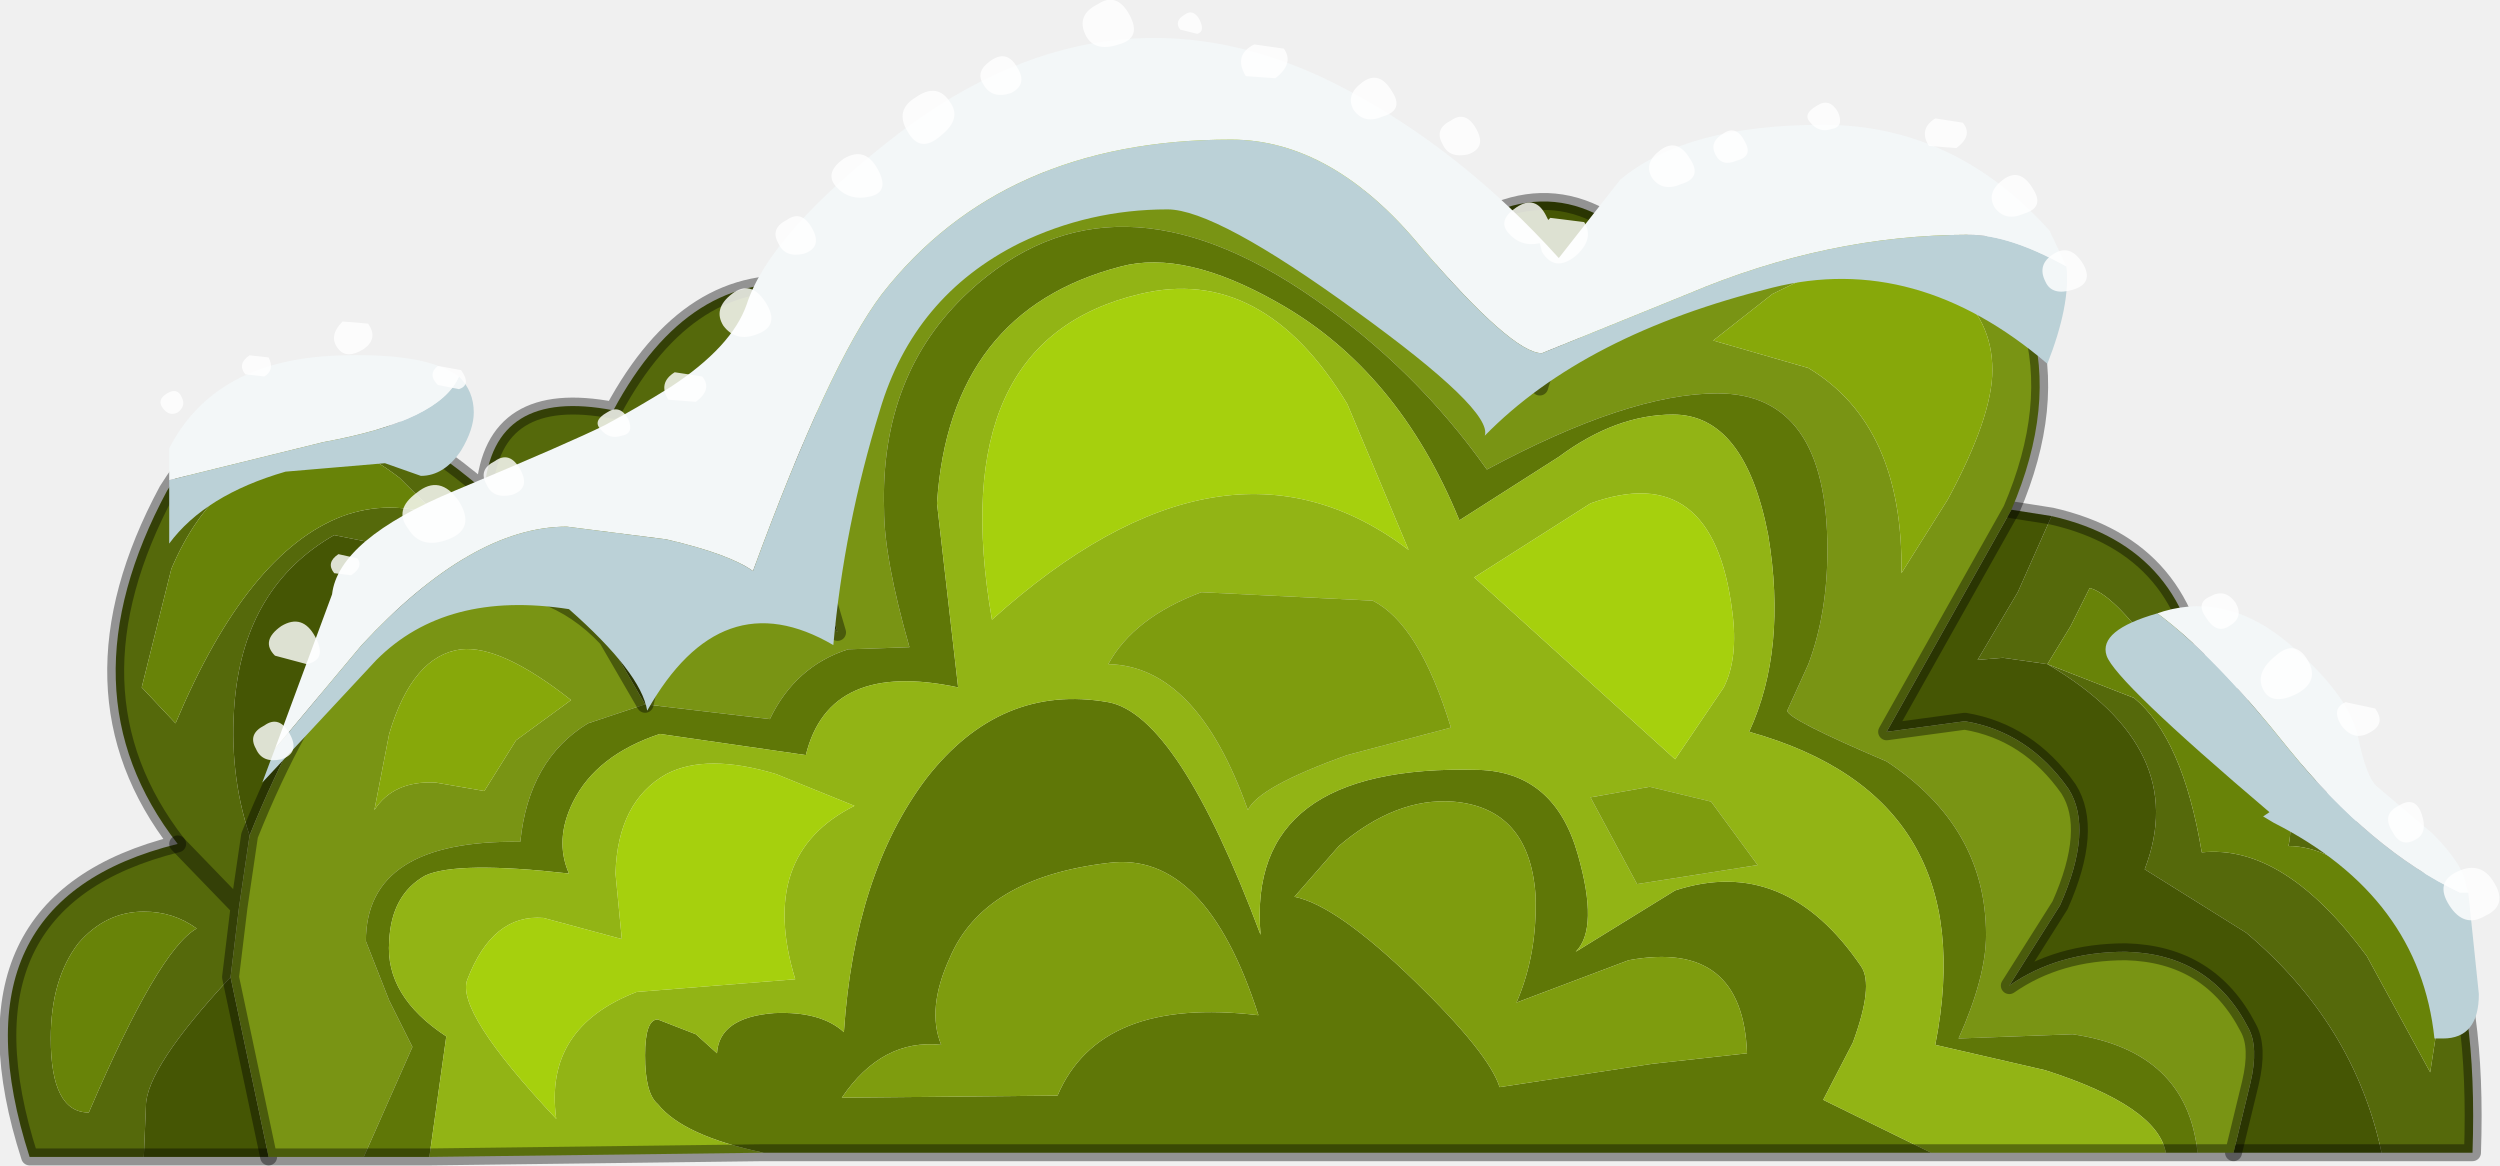
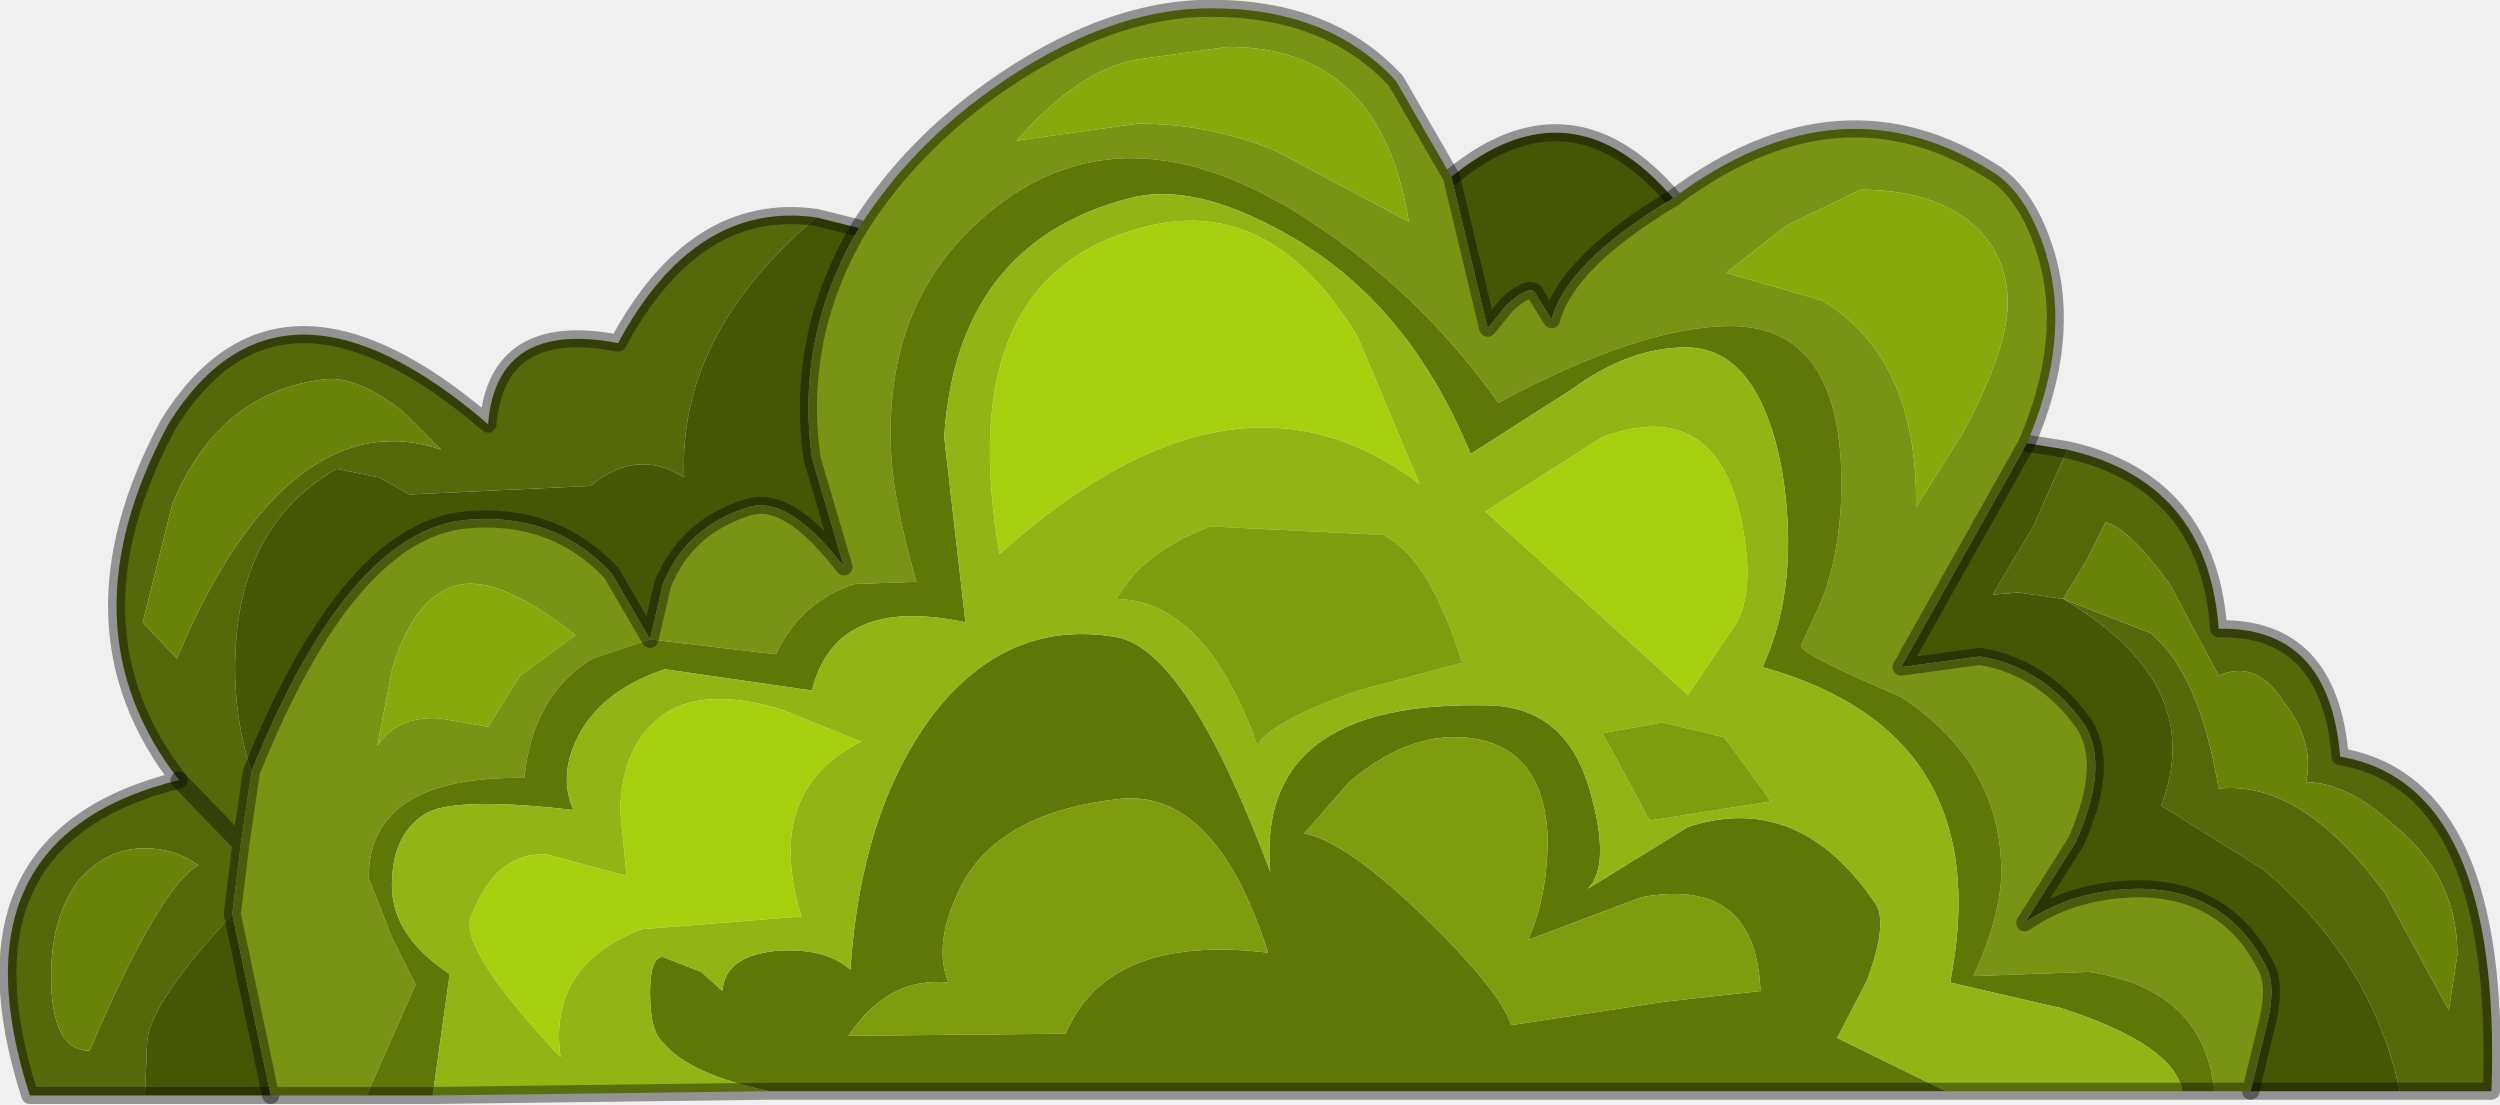
- <svg xmlns="http://www.w3.org/2000/svg" xmlns:xlink="http://www.w3.org/1999/xlink" height="27.55px" width="59.1px">
-   <g transform="matrix(1.0, 0.0, 0.0, 1.0, 29.5, 27.3)">
-     <use height="27.55" transform="matrix(1.0, 0.0, 0.0, 1.0, -29.5, -27.3)" width="59.1" xlink:href="#decoration0-shape0" />
+ <svg xmlns="http://www.w3.org/2000/svg" xmlns:xlink="http://www.w3.org/1999/xlink" height="25.9px" width="58.65px">
+   <g transform="matrix(1.0, 0.0, 0.0, 1.0, 29.5, 25.65)">
+     <use height="25.9" transform="matrix(1.0, 0.0, 0.0, 1.0, -29.5, -25.65)" width="58.65" xlink:href="#decoration0-shape0" />
  </g>
  <defs>
-     <g id="decoration0-shape0" transform="matrix(1.0, 0.0, 0.0, 1.0, 29.5, 27.3)">
-       <path d="M19.0 -15.1 Q22.3 -14.35 22.55 -10.9 25.15 -10.95 25.4 -7.9 29.2 -7.25 28.95 -0.05 L26.8 -0.05 Q26.15 -3.1 23.6 -5.25 L21.2 -6.75 Q22.3 -9.6 18.9 -11.6 L17.85 -11.75 17.25 -11.7 18.2 -13.3 19.0 -15.1 M18.9 -11.6 L20.95 -10.8 Q22.1 -9.85 22.55 -7.15 24.5 -7.35 26.45 -4.7 L27.95 -1.95 28.15 -3.25 Q28.15 -5.1 26.65 -6.3 25.55 -7.3 24.6 -7.3 24.8 -8.25 24.1 -9.15 23.45 -10.2 22.55 -9.8 L21.4 -11.95 Q20.45 -13.25 19.9 -13.4 L19.45 -12.5 18.9 -11.6 M-10.35 -20.55 Q-13.6 -17.8 -13.45 -14.45 -14.55 -15.15 -15.65 -14.25 L-19.9 -14.05 -20.6 -14.45 -21.6 -14.65 Q-23.7 -13.45 -23.95 -10.75 -24.1 -9.05 -23.6 -7.55 L-23.85 -5.85 -24.05 -4.2 Q-26.05 -2.05 -26.05 -1.15 L-26.1 0.05 -28.8 0.05 Q-30.75 -6.0 -25.3 -7.35 -28.1 -10.95 -25.55 -15.7 -22.95 -19.9 -18.05 -15.7 -17.85 -18.15 -15.0 -17.6 -13.2 -20.95 -10.35 -20.55 M-25.45 -13.85 L-26.15 -11.05 -25.35 -10.2 Q-23.65 -14.25 -21.4 -15.1 -20.3 -15.5 -19.15 -15.1 L-20.05 -16.0 Q-21.15 -16.85 -21.9 -16.75 -24.35 -16.45 -25.45 -13.85 M-27.65 -5.0 Q-28.3 -4.15 -28.3 -2.75 -28.3 -1.0 -27.4 -1.0 -25.75 -4.85 -24.85 -5.35 -25.4 -5.75 -26.1 -5.75 -27.0 -5.75 -27.65 -5.0" fill="#55690b" fill-rule="evenodd" stroke="none" />
-       <path d="M18.9 -11.6 L19.45 -12.5 19.9 -13.4 Q20.45 -13.25 21.4 -11.95 L22.55 -9.8 Q23.45 -10.2 24.1 -9.15 24.8 -8.25 24.6 -7.3 25.55 -7.3 26.65 -6.3 28.15 -5.1 28.15 -3.25 L27.95 -1.95 26.45 -4.7 Q24.5 -7.35 22.55 -7.15 22.1 -9.85 20.95 -10.8 L18.9 -11.6 M-27.65 -5.0 Q-27.0 -5.75 -26.1 -5.75 -25.4 -5.75 -24.85 -5.35 -25.75 -4.85 -27.4 -1.0 -28.3 -1.0 -28.3 -2.75 -28.3 -4.15 -27.65 -5.0 M-25.45 -13.85 Q-24.35 -16.45 -21.9 -16.75 -21.15 -16.85 -20.05 -16.0 L-19.15 -15.1 Q-20.3 -15.5 -21.4 -15.1 -23.65 -14.25 -25.35 -10.2 L-26.15 -11.05 -25.45 -13.85" fill="#688308" fill-rule="evenodd" stroke="none" />
-       <path d="M18.05 -15.25 L19.0 -15.1 18.2 -13.3 17.25 -11.7 17.85 -11.75 18.9 -11.6 Q22.3 -9.6 21.2 -6.75 L23.6 -5.25 Q26.15 -3.1 26.8 -0.05 L23.3 -0.05 23.7 -1.7 Q23.9 -2.55 23.65 -3.0 22.75 -4.75 20.75 -4.8 19.15 -4.8 18.0 -4.0 L19.2 -5.9 Q20.0 -7.7 19.4 -8.65 18.45 -10.0 16.95 -10.25 L15.1 -10.0 18.05 -15.25 M9.75 -21.0 Q7.25 -19.5 6.9 -18.15 L6.5 -18.8 Q6.35 -18.95 5.85 -18.5 L5.4 -17.95 4.55 -21.5 Q7.35 -23.8 9.75 -21.0 M-23.6 -7.55 Q-24.1 -9.05 -23.95 -10.75 -23.7 -13.45 -21.6 -14.65 L-20.6 -14.45 -19.9 -14.05 -15.65 -14.25 Q-14.55 -15.15 -13.45 -14.45 -13.6 -17.8 -10.35 -20.55 L-9.35 -20.3 Q-10.85 -17.75 -10.45 -14.9 L-9.7 -12.35 Q-11.0 -14.05 -11.95 -13.75 -13.4 -13.3 -13.95 -11.95 L-14.25 -10.65 -15.15 -12.2 Q-16.5 -13.65 -18.6 -13.45 -21.35 -13.15 -23.6 -7.55 M-26.1 0.05 L-26.05 -1.15 Q-26.05 -2.05 -24.05 -4.2 L-23.15 0.05 -26.1 0.05" fill="#455604" fill-rule="evenodd" stroke="none" />
-       <path d="M18.05 -15.25 L19.0 -15.1 Q22.3 -14.35 22.55 -10.9 25.15 -10.95 25.4 -7.9 29.2 -7.25 28.95 -0.05 L26.8 -0.05 23.3 -0.05 M4.55 -21.5 Q7.35 -23.8 9.75 -21.0 M-9.35 -20.3 L-10.35 -20.55 Q-13.2 -20.95 -15.0 -17.6 -17.85 -18.15 -18.05 -15.7 -22.95 -19.9 -25.55 -15.7 -28.1 -10.95 -25.3 -7.35 -30.75 -6.0 -28.8 0.05 L-26.1 0.05 M-23.15 0.05 L-26.1 0.05" fill="none" stroke="#000000" stroke-linecap="round" stroke-linejoin="round" stroke-opacity="0.388" stroke-width="0.4" />
+     <g id="decoration0-shape0" transform="matrix(1.0, 0.0, 0.0, 1.0, 29.5, 25.65)">
+       <path d="M18.9 -11.6 L17.85 -11.75 17.25 -11.7 18.2 -13.3 19.0 -15.1 Q22.3 -14.35 22.55 -10.9 25.15 -10.95 25.4 -7.9 29.2 -7.25 28.95 -0.05 L26.8 -0.05 Q26.15 -3.1 23.6 -5.25 L21.2 -6.75 Q22.3 -9.6 18.9 -11.6 L20.95 -10.8 Q22.1 -9.85 22.55 -7.15 24.5 -7.35 26.45 -4.7 L27.95 -1.95 28.15 -3.25 Q28.15 -5.1 26.65 -6.3 25.55 -7.3 24.6 -7.3 24.8 -8.25 24.1 -9.15 23.45 -10.2 22.55 -9.8 L21.4 -11.95 Q20.45 -13.25 19.9 -13.4 L19.45 -12.5 18.9 -11.6 M-25.45 -13.85 L-26.15 -11.05 -25.35 -10.2 Q-23.65 -14.25 -21.4 -15.1 -20.3 -15.5 -19.15 -15.1 L-20.05 -16.0 Q-21.15 -16.85 -21.9 -16.75 -24.35 -16.45 -25.45 -13.85 M-10.35 -20.55 Q-13.6 -17.8 -13.45 -14.45 -14.55 -15.15 -15.65 -14.25 L-19.9 -14.05 -20.6 -14.45 -21.6 -14.65 Q-23.7 -13.45 -23.95 -10.75 -24.1 -9.05 -23.6 -7.55 L-23.85 -5.85 -24.05 -4.2 Q-26.05 -2.05 -26.05 -1.15 L-26.1 0.05 -28.8 0.05 Q-30.75 -6.0 -25.3 -7.35 -28.1 -10.95 -25.55 -15.7 -22.95 -19.9 -18.05 -15.7 -17.85 -18.15 -15.0 -17.6 -13.2 -20.95 -10.35 -20.55 M-27.4 -1.0 Q-25.75 -4.85 -24.85 -5.35 -25.4 -5.75 -26.1 -5.75 -27.0 -5.75 -27.65 -5.0 -28.3 -4.15 -28.3 -2.75 -28.3 -1.0 -27.4 -1.0" fill="#55690b" fill-rule="evenodd" stroke="none" />
+       <path d="M18.9 -11.6 L19.45 -12.5 19.9 -13.4 Q20.45 -13.25 21.4 -11.95 L22.55 -9.8 Q23.45 -10.2 24.1 -9.15 24.8 -8.25 24.6 -7.3 25.55 -7.3 26.65 -6.3 28.15 -5.1 28.15 -3.25 L27.95 -1.95 26.45 -4.7 Q24.5 -7.35 22.55 -7.15 22.1 -9.85 20.95 -10.8 L18.9 -11.6 M-25.45 -13.85 Q-24.35 -16.45 -21.9 -16.75 -21.15 -16.85 -20.05 -16.0 L-19.15 -15.1 Q-20.3 -15.5 -21.4 -15.1 -23.65 -14.25 -25.35 -10.2 L-26.15 -11.05 -25.45 -13.85 M-27.4 -1.0 Q-28.3 -1.0 -28.3 -2.75 -28.3 -4.15 -27.65 -5.0 -27.0 -5.75 -26.1 -5.75 -25.4 -5.75 -24.85 -5.35 -25.75 -4.85 -27.4 -1.0" fill="#688308" fill-rule="evenodd" stroke="none" />
+       <path d="M19.0 -15.1 L18.2 -13.3 17.25 -11.7 17.85 -11.75 18.9 -11.6 Q22.3 -9.6 21.2 -6.75 L23.6 -5.25 Q26.15 -3.1 26.8 -0.05 L23.3 -0.05 23.7 -1.7 Q23.9 -2.55 23.65 -3.0 22.75 -4.75 20.75 -4.8 19.15 -4.8 18.0 -4.0 L19.2 -5.9 Q20.0 -7.7 19.4 -8.65 18.45 -10.0 16.95 -10.25 L15.1 -10.0 18.05 -15.25 19.0 -15.1 M9.75 -21.0 Q7.25 -19.5 6.9 -18.15 L6.5 -18.8 Q6.35 -18.95 5.85 -18.5 L5.4 -17.95 4.55 -21.5 Q7.35 -23.8 9.75 -21.0 M-23.6 -7.55 Q-24.1 -9.05 -23.95 -10.75 -23.7 -13.45 -21.6 -14.65 L-20.6 -14.45 -19.9 -14.05 -15.65 -14.25 Q-14.55 -15.15 -13.45 -14.45 -13.6 -17.8 -10.35 -20.55 L-9.35 -20.3 Q-10.85 -17.75 -10.45 -14.9 L-9.7 -12.35 Q-11.0 -14.05 -11.95 -13.75 -13.4 -13.3 -13.95 -11.95 L-14.25 -10.65 -15.15 -12.2 Q-16.5 -13.65 -18.6 -13.45 -21.35 -13.15 -23.6 -7.55 M-26.1 0.05 L-26.05 -1.15 Q-26.05 -2.05 -24.05 -4.2 L-23.15 0.05 -26.1 0.05" fill="#455604" fill-rule="evenodd" stroke="none" />
+       <path d="M26.8 -0.05 L28.95 -0.05 Q29.2 -7.25 25.4 -7.9 25.15 -10.95 22.55 -10.9 22.3 -14.35 19.0 -15.1 L18.05 -15.25 M23.3 -0.05 L26.8 -0.05 M4.55 -21.5 Q7.35 -23.8 9.75 -21.0 M-9.35 -20.3 L-10.35 -20.55 Q-13.2 -20.95 -15.0 -17.6 -17.85 -18.15 -18.05 -15.7 -22.95 -19.9 -25.55 -15.7 -28.1 -10.95 -25.3 -7.35 -30.75 -6.0 -28.8 0.05 L-26.1 0.05 M-23.15 0.05 L-26.1 0.05" fill="none" stroke="#000000" stroke-linecap="round" stroke-linejoin="round" stroke-opacity="0.388" stroke-width="0.4" />
      <path d="M-14.25 -10.65 L-13.95 -11.95 Q-13.4 -13.3 -11.95 -13.75 -11.0 -14.05 -9.7 -12.35 L-10.45 -14.9 Q-10.85 -17.75 -9.35 -20.3 -8.0 -22.45 -5.65 -23.95 -3.45 -25.35 -1.4 -25.45 1.6 -25.55 3.25 -23.75 L4.55 -21.5 5.4 -17.95 5.85 -18.5 Q6.35 -18.95 6.5 -18.8 L6.9 -18.15 Q7.25 -19.5 9.75 -21.0 13.7 -23.95 17.35 -21.55 18.1 -21.0 18.5 -19.7 19.1 -17.7 18.05 -15.25 L15.1 -10.0 16.95 -10.25 Q18.45 -10.0 19.4 -8.65 20.0 -7.7 19.2 -5.9 L18.0 -4.0 Q19.15 -4.8 20.75 -4.8 22.75 -4.75 23.65 -3.0 23.9 -2.55 23.7 -1.7 L23.3 -0.05 22.45 -0.05 Q22.2 -2.45 19.5 -2.85 L16.8 -2.75 Q17.45 -4.2 17.45 -5.2 17.45 -7.75 15.1 -9.3 12.75 -10.3 12.75 -10.5 L13.25 -11.6 Q13.7 -12.8 13.7 -14.3 13.7 -18.0 11.1 -18.0 9.0 -18.0 5.65 -16.2 3.95 -18.6 1.55 -20.25 -3.2 -23.55 -6.6 -20.4 -8.7 -18.45 -8.6 -15.25 -8.6 -14.1 -8.0 -12.0 L-9.45 -11.95 Q-10.7 -11.55 -11.3 -10.3 L-14.25 -10.65 -15.6 -10.2 Q-17.0 -9.35 -17.2 -7.4 -20.85 -7.45 -20.85 -5.05 L-20.3 -3.65 -19.75 -2.55 -20.9 0.05 -23.15 0.05 -24.05 -4.2 -23.85 -5.85 -23.6 -7.55 Q-21.35 -13.15 -18.6 -13.45 -16.5 -13.65 -15.15 -12.2 L-14.25 -10.65 M0.45 -22.1 L3.55 -20.45 Q2.9 -24.55 -0.7 -24.55 L-2.85 -24.25 Q-4.2 -24.0 -5.65 -22.35 L-2.8 -22.75 Q-1.1 -22.75 0.45 -22.1 M12.4 -20.35 L11.0 -19.25 13.25 -18.6 Q15.5 -17.25 15.45 -13.75 L16.55 -15.5 Q17.6 -17.45 17.6 -18.55 17.6 -19.75 16.65 -20.5 15.7 -21.2 14.15 -21.2 L12.4 -20.35 M-20.65 -8.15 Q-20.2 -8.85 -19.2 -8.8 L-18.05 -8.6 -17.3 -9.8 -16.0 -10.75 Q-17.65 -12.05 -18.6 -11.95 -19.75 -11.8 -20.3 -9.95 L-20.65 -8.15" fill="#799414" fill-rule="evenodd" stroke="none" />
      <path d="M12.4 -20.35 L14.15 -21.2 Q15.7 -21.2 16.65 -20.5 17.6 -19.75 17.6 -18.55 17.6 -17.45 16.55 -15.5 L15.45 -13.75 Q15.5 -17.25 13.25 -18.6 L11.0 -19.25 12.4 -20.35 M0.45 -22.1 Q-1.1 -22.75 -2.8 -22.75 L-5.65 -22.35 Q-4.2 -24.0 -2.85 -24.25 L-0.7 -24.55 Q2.9 -24.55 3.55 -20.45 L0.45 -22.1 M-20.65 -8.15 L-20.3 -9.95 Q-19.75 -11.8 -18.6 -11.95 -17.65 -12.05 -16.0 -10.75 L-17.3 -9.8 -18.05 -8.6 -19.2 -8.8 Q-20.2 -8.85 -20.65 -8.15" fill="#87a80a" fill-rule="evenodd" stroke="none" />
-       <path d="M-14.25 -10.65 L-11.3 -10.3 Q-10.7 -11.55 -9.45 -11.95 L-8.0 -12.0 Q-8.6 -14.1 -8.6 -15.25 -8.7 -18.45 -6.6 -20.4 -3.2 -23.55 1.55 -20.25 3.95 -18.6 5.65 -16.2 9.0 -18.0 11.1 -18.0 13.7 -18.0 13.7 -14.3 13.7 -12.8 13.25 -11.6 L12.75 -10.5 Q12.75 -10.3 15.1 -9.3 17.45 -7.75 17.45 -5.2 17.45 -4.2 16.8 -2.75 L19.5 -2.85 Q22.2 -2.45 22.45 -0.05 L21.7 -0.05 Q21.5 -1.15 18.85 -2.0 L16.25 -2.6 Q17.4 -8.45 11.85 -10.0 12.75 -11.95 12.3 -14.65 11.75 -17.5 10.05 -17.5 8.7 -17.5 7.35 -16.5 L5.0 -15.0 Q3.55 -18.55 0.7 -20.15 -1.5 -21.4 -3.0 -21.0 -7.05 -19.95 -7.35 -15.4 L-6.85 -11.05 Q-9.9 -11.7 -10.45 -9.45 L-13.9 -9.95 Q-15.4 -9.45 -15.95 -8.35 -16.4 -7.45 -16.05 -6.65 -18.7 -6.95 -19.45 -6.6 -20.25 -6.15 -20.3 -5.05 -20.4 -3.75 -18.95 -2.8 L-19.35 0.05 -20.9 0.05 -19.75 -2.55 -20.3 -3.65 -20.85 -5.05 Q-20.85 -7.45 -17.2 -7.4 -17.0 -9.35 -15.6 -10.2 L-14.25 -10.65 M16.15 -0.05 L-11.45 -0.05 Q-13.35 -0.45 -13.95 -1.2 -14.25 -1.45 -14.25 -2.35 -14.25 -3.2 -13.95 -3.2 L-13.05 -2.85 -12.55 -2.4 Q-12.5 -3.25 -11.2 -3.35 -10.1 -3.4 -9.55 -2.9 -9.3 -6.65 -7.6 -8.9 -5.85 -11.15 -3.3 -10.7 -1.65 -10.4 0.3 -5.2 -0.05 -9.25 5.45 -9.1 7.25 -9.05 7.8 -7.1 8.3 -5.35 7.75 -4.8 L10.1 -6.25 Q12.7 -7.1 14.5 -4.45 14.8 -4.0 14.3 -2.65 L13.6 -1.3 16.15 -0.05 M4.85 -8.35 Q3.5 -8.45 2.15 -7.3 L1.1 -6.1 Q2.1 -5.9 3.95 -4.1 5.7 -2.4 5.95 -1.6 L9.55 -2.15 11.8 -2.4 Q11.7 -5.1 9.0 -4.6 L6.35 -3.6 Q6.85 -4.75 6.8 -6.15 6.65 -8.2 4.85 -8.35 M-4.5 -1.4 Q-3.5 -3.75 0.25 -3.3 -1.0 -7.2 -3.3 -6.9 -6.25 -6.55 -7.05 -4.65 -7.6 -3.45 -7.25 -2.6 -8.65 -2.75 -9.6 -1.35 L-4.5 -1.4" fill="#5f7707" fill-rule="evenodd" stroke="none" />
-       <path d="M21.7 -0.05 L16.15 -0.05 13.6 -1.3 14.3 -2.65 Q14.8 -4.0 14.5 -4.45 12.7 -7.1 10.1 -6.25 L7.75 -4.8 Q8.3 -5.35 7.8 -7.1 7.25 -9.05 5.45 -9.1 -0.05 -9.25 0.3 -5.2 -1.65 -10.4 -3.3 -10.7 -5.85 -11.15 -7.6 -8.9 -9.3 -6.65 -9.55 -2.9 -10.1 -3.4 -11.2 -3.35 -12.5 -3.25 -12.55 -2.4 L-13.05 -2.85 -13.95 -3.2 Q-14.25 -3.2 -14.25 -2.35 -14.25 -1.45 -13.95 -1.2 -13.35 -0.45 -11.45 -0.05 L-19.35 0.05 -18.95 -2.8 Q-20.4 -3.75 -20.3 -5.05 -20.25 -6.15 -19.45 -6.6 -18.7 -6.95 -16.05 -6.65 -16.4 -7.45 -15.95 -8.35 -15.4 -9.45 -13.9 -9.95 L-10.45 -9.45 Q-9.9 -11.7 -6.85 -11.05 L-7.35 -15.4 Q-7.05 -19.95 -3.0 -21.0 -1.5 -21.4 0.7 -20.15 3.55 -18.55 5.0 -15.0 L7.35 -16.5 Q8.7 -17.5 10.05 -17.5 11.75 -17.5 12.3 -14.65 12.75 -11.95 11.85 -10.0 17.4 -8.45 16.25 -2.6 L18.85 -2.0 Q21.5 -1.15 21.7 -0.05 M8.1 -15.4 L5.35 -13.65 10.1 -9.35 11.25 -11.05 Q11.6 -11.75 11.45 -12.85 11.0 -16.45 8.1 -15.4 M3.8 -14.3 L2.35 -17.75 Q0.35 -21.05 -2.55 -20.35 -7.2 -19.25 -6.05 -12.65 -0.55 -17.6 3.8 -14.3 M9.2 -6.4 L12.05 -6.85 10.95 -8.35 9.5 -8.7 8.1 -8.45 9.2 -6.4 M2.35 -9.45 L4.8 -10.1 Q4.05 -12.55 2.95 -13.1 L-1.1 -13.3 Q-2.7 -12.7 -3.3 -11.6 -1.2 -11.55 0.0 -8.15 0.25 -8.7 2.35 -9.45 M-13.75 -9.0 Q-14.9 -8.35 -14.95 -6.65 L-14.8 -5.1 -16.65 -5.6 Q-17.85 -5.7 -18.45 -4.15 -18.75 -3.4 -16.35 -0.85 -16.65 -3.0 -14.45 -3.85 L-10.7 -4.15 Q-11.6 -7.1 -9.3 -8.25 L-11.15 -9.0 Q-12.8 -9.5 -13.75 -9.0" fill="#92b415" fill-rule="evenodd" stroke="none" />
-       <path d="M3.8 -14.3 Q-0.55 -17.6 -6.05 -12.65 -7.2 -19.25 -2.55 -20.35 0.35 -21.05 2.35 -17.75 L3.8 -14.3 M8.1 -15.4 Q11.0 -16.45 11.45 -12.85 11.6 -11.75 11.25 -11.05 L10.1 -9.35 5.35 -13.65 8.1 -15.4 M-13.75 -9.0 Q-12.8 -9.5 -11.15 -9.0 L-9.3 -8.25 Q-11.6 -7.1 -10.7 -4.15 L-14.45 -3.85 Q-16.65 -3.0 -16.35 -0.85 -18.75 -3.4 -18.45 -4.15 -17.85 -5.7 -16.65 -5.6 L-14.8 -5.1 -14.95 -6.65 Q-14.9 -8.35 -13.75 -9.0" fill="#a6d00d" fill-rule="evenodd" stroke="none" />
-       <path d="M9.2 -6.4 L8.1 -8.45 9.5 -8.7 10.95 -8.35 12.05 -6.85 9.2 -6.4 M4.85 -8.35 Q6.65 -8.2 6.8 -6.15 6.85 -4.75 6.35 -3.6 L9.0 -4.6 Q11.7 -5.1 11.8 -2.4 L9.55 -2.15 5.95 -1.6 Q5.7 -2.4 3.95 -4.1 2.1 -5.9 1.1 -6.1 L2.15 -7.3 Q3.5 -8.45 4.85 -8.35 M2.35 -9.45 Q0.25 -8.7 0.0 -8.15 -1.2 -11.55 -3.3 -11.6 -2.7 -12.7 -1.1 -13.3 L2.95 -13.1 Q4.05 -12.55 4.8 -10.1 L2.35 -9.45 M-4.5 -1.4 L-9.6 -1.35 Q-8.65 -2.75 -7.25 -2.6 -7.6 -3.45 -7.05 -4.65 -6.25 -6.55 -3.3 -6.9 -1.0 -7.2 0.25 -3.3 -3.5 -3.75 -4.5 -1.4" fill="#7e9c0e" fill-rule="evenodd" stroke="none" />
+       <path d="M-14.25 -10.65 L-11.3 -10.3 Q-10.7 -11.55 -9.45 -11.95 L-8.0 -12.0 Q-8.6 -14.1 -8.6 -15.25 -8.7 -18.45 -6.6 -20.4 -3.2 -23.55 1.55 -20.25 3.95 -18.6 5.65 -16.2 9.0 -18.0 11.1 -18.0 13.7 -18.0 13.7 -14.3 13.7 -12.8 13.25 -11.6 L12.75 -10.5 Q12.75 -10.3 15.1 -9.3 17.45 -7.75 17.45 -5.2 17.45 -4.2 16.8 -2.75 L19.5 -2.85 Q22.2 -2.45 22.45 -0.05 L21.7 -0.05 Q21.5 -1.15 18.85 -2.0 L16.25 -2.6 Q17.4 -8.45 11.85 -10.0 12.75 -11.95 12.3 -14.65 11.75 -17.5 10.05 -17.5 8.7 -17.5 7.35 -16.5 L5.0 -15.0 Q3.55 -18.55 0.7 -20.15 -1.5 -21.4 -3.0 -21.0 -7.05 -19.95 -7.35 -15.4 L-6.85 -11.05 Q-9.9 -11.7 -10.45 -9.45 L-13.9 -9.95 Q-15.4 -9.45 -15.95 -8.35 -16.4 -7.45 -16.05 -6.65 -18.7 -6.95 -19.45 -6.6 -20.25 -6.15 -20.3 -5.05 -20.4 -3.75 -18.95 -2.8 L-19.35 0.05 -20.9 0.05 -19.75 -2.55 -20.3 -3.65 -20.85 -5.05 Q-20.85 -7.45 -17.2 -7.4 -17.0 -9.35 -15.6 -10.2 L-14.25 -10.65 M16.15 -0.05 L-11.45 -0.05 Q-13.35 -0.45 -13.95 -1.2 -14.25 -1.45 -14.25 -2.35 -14.25 -3.2 -13.95 -3.2 L-13.05 -2.85 -12.55 -2.4 Q-12.5 -3.25 -11.2 -3.35 -10.1 -3.4 -9.55 -2.9 -9.3 -6.65 -7.6 -8.9 -5.85 -11.15 -3.3 -10.7 -1.65 -10.4 0.3 -5.2 -0.05 -9.25 5.45 -9.1 7.25 -9.05 7.8 -7.1 8.3 -5.35 7.75 -4.8 L10.1 -6.25 Q12.7 -7.1 14.5 -4.45 14.8 -4.0 14.3 -2.65 L13.6 -1.3 16.15 -0.05 M4.85 -8.35 Q3.5 -8.45 2.15 -7.3 L1.1 -6.1 Q2.1 -5.9 3.95 -4.1 5.7 -2.4 5.95 -1.6 L9.55 -2.15 11.8 -2.4 Q11.7 -5.1 9.0 -4.6 L6.35 -3.6 Q6.85 -4.75 6.8 -6.15 6.65 -8.2 4.85 -8.35 M-9.6 -1.35 L-4.5 -1.4 Q-3.5 -3.75 0.25 -3.3 -1.0 -7.2 -3.3 -6.9 -6.25 -6.55 -7.05 -4.65 -7.6 -3.45 -7.25 -2.6 -8.65 -2.75 -9.6 -1.35" fill="#5f7707" fill-rule="evenodd" stroke="none" />
+       <path d="M21.7 -0.05 L16.15 -0.05 13.6 -1.3 14.3 -2.65 Q14.8 -4.0 14.5 -4.45 12.7 -7.1 10.1 -6.25 L7.75 -4.8 Q8.3 -5.35 7.8 -7.1 7.25 -9.05 5.45 -9.1 -0.05 -9.25 0.3 -5.2 -1.65 -10.4 -3.3 -10.7 -5.85 -11.15 -7.6 -8.9 -9.3 -6.65 -9.55 -2.9 -10.1 -3.4 -11.2 -3.35 -12.5 -3.25 -12.55 -2.4 L-13.05 -2.85 -13.95 -3.2 Q-14.25 -3.2 -14.25 -2.35 -14.25 -1.45 -13.95 -1.2 -13.35 -0.45 -11.45 -0.05 L-19.35 0.05 -18.95 -2.8 Q-20.4 -3.75 -20.3 -5.05 -20.25 -6.15 -19.45 -6.6 -18.7 -6.95 -16.05 -6.65 -16.4 -7.45 -15.95 -8.35 -15.4 -9.45 -13.9 -9.95 L-10.45 -9.45 Q-9.9 -11.7 -6.85 -11.05 L-7.35 -15.4 Q-7.05 -19.95 -3.0 -21.0 -1.5 -21.4 0.7 -20.15 3.55 -18.55 5.0 -15.0 L7.35 -16.5 Q8.7 -17.5 10.05 -17.5 11.75 -17.5 12.3 -14.65 12.75 -11.95 11.85 -10.0 17.4 -8.45 16.25 -2.6 L18.85 -2.0 Q21.5 -1.15 21.7 -0.05 M3.8 -14.3 L2.35 -17.75 Q0.35 -21.05 -2.55 -20.35 -7.2 -19.25 -6.05 -12.65 -0.55 -17.6 3.8 -14.3 M8.1 -15.4 L5.35 -13.65 10.1 -9.35 11.25 -11.05 Q11.6 -11.75 11.45 -12.85 11.0 -16.45 8.1 -15.4 M8.1 -8.45 L9.2 -6.4 12.05 -6.85 10.95 -8.35 9.5 -8.7 8.1 -8.45 M4.8 -10.1 Q4.05 -12.55 2.95 -13.1 L-1.1 -13.3 Q-2.7 -12.7 -3.3 -11.6 -1.2 -11.55 0.0 -8.15 0.25 -8.7 2.35 -9.45 L4.8 -10.1 M-11.15 -9.0 Q-12.8 -9.5 -13.75 -9.0 -14.9 -8.35 -14.95 -6.65 L-14.8 -5.1 -16.65 -5.6 Q-17.85 -5.7 -18.45 -4.15 -18.75 -3.4 -16.35 -0.85 -16.65 -3.0 -14.45 -3.85 L-10.7 -4.15 Q-11.6 -7.1 -9.3 -8.25 L-11.15 -9.0" fill="#92b415" fill-rule="evenodd" stroke="none" />
+       <path d="M3.8 -14.3 Q-0.55 -17.6 -6.05 -12.65 -7.2 -19.25 -2.55 -20.35 0.35 -21.05 2.35 -17.75 L3.8 -14.3 M8.1 -15.4 Q11.0 -16.45 11.45 -12.85 11.6 -11.75 11.25 -11.05 L10.1 -9.35 5.35 -13.65 8.1 -15.4 M-11.15 -9.0 L-9.3 -8.25 Q-11.6 -7.1 -10.7 -4.15 L-14.45 -3.85 Q-16.65 -3.0 -16.35 -0.85 -18.75 -3.4 -18.45 -4.15 -17.85 -5.7 -16.65 -5.6 L-14.8 -5.1 -14.95 -6.65 Q-14.9 -8.35 -13.75 -9.0 -12.8 -9.5 -11.15 -9.0" fill="#a6d00d" fill-rule="evenodd" stroke="none" />
+       <path d="M4.8 -10.1 L2.35 -9.45 Q0.25 -8.7 0.0 -8.15 -1.2 -11.55 -3.3 -11.6 -2.7 -12.7 -1.1 -13.3 L2.95 -13.1 Q4.05 -12.55 4.8 -10.1 M8.1 -8.45 L9.5 -8.7 10.95 -8.35 12.05 -6.85 9.2 -6.4 8.1 -8.45 M4.85 -8.35 Q6.65 -8.2 6.8 -6.15 6.85 -4.75 6.35 -3.6 L9.0 -4.6 Q11.7 -5.1 11.8 -2.4 L9.55 -2.15 5.95 -1.6 Q5.7 -2.4 3.95 -4.1 2.1 -5.9 1.1 -6.1 L2.15 -7.3 Q3.5 -8.45 4.85 -8.35 M-9.6 -1.35 Q-8.65 -2.75 -7.25 -2.6 -7.6 -3.45 -7.05 -4.65 -6.25 -6.55 -3.3 -6.9 -1.0 -7.2 0.25 -3.3 -3.5 -3.75 -4.5 -1.4 L-9.6 -1.35" fill="#7e9c0e" fill-rule="evenodd" stroke="none" />
      <path d="M22.45 -0.05 L23.3 -0.05 23.7 -1.7 Q23.9 -2.55 23.65 -3.0 22.75 -4.75 20.75 -4.8 19.15 -4.8 18.0 -4.0 L19.2 -5.9 Q20.0 -7.7 19.4 -8.65 18.45 -10.0 16.95 -10.25 L15.1 -10.0 18.05 -15.25 Q19.1 -17.7 18.5 -19.7 18.1 -21.0 17.35 -21.55 13.7 -23.95 9.75 -21.0 7.25 -19.5 6.9 -18.15 L6.5 -18.8 Q6.35 -18.95 5.85 -18.5 L5.4 -17.95 4.55 -21.5 3.25 -23.75 Q1.6 -25.55 -1.4 -25.45 -3.45 -25.35 -5.65 -23.95 -8.0 -22.45 -9.35 -20.3 -10.85 -17.75 -10.45 -14.9 L-9.7 -12.35 Q-11.0 -14.05 -11.95 -13.75 -13.4 -13.3 -13.95 -11.95 L-14.25 -10.65 -15.15 -12.2 Q-16.5 -13.65 -18.6 -13.45 -21.35 -13.15 -23.6 -7.55 L-23.85 -5.85 -25.3 -7.35 M22.45 -0.05 L21.7 -0.05 16.15 -0.05 -11.45 -0.05 -19.35 0.05 -20.9 0.05 -23.15 0.05 -24.05 -4.2 -23.85 -5.85" fill="none" stroke="#000000" stroke-linecap="round" stroke-linejoin="round" stroke-opacity="0.388" stroke-width="0.4" />
-       <path d="M-23.0 -9.6 L-20.95 -12.05 Q-18.35 -14.85 -16.1 -14.85 L-13.75 -14.55 Q-12.25 -14.2 -11.7 -13.8 -9.9 -18.7 -8.65 -20.35 -5.8 -24.0 -0.4 -24.0 2.0 -24.0 4.1 -21.45 6.25 -18.95 6.95 -18.95 L10.4 -20.35 Q13.7 -21.75 17.05 -21.75 18.0 -21.75 19.35 -21.0 19.45 -20.1 18.9 -18.7 15.8 -21.35 12.4 -20.5 7.95 -19.4 5.6 -17.0 5.8 -17.6 2.55 -19.95 -0.75 -22.35 -1.9 -22.35 -3.75 -22.35 -5.4 -21.55 -7.9 -20.3 -8.7 -17.6 -9.55 -14.85 -9.8 -12.05 -12.45 -13.6 -14.2 -10.5 -14.35 -11.4 -16.05 -12.9 -18.95 -13.35 -20.6 -11.7 L-23.3 -8.8 -23.0 -9.6 M28.85 -6.2 L29.1 -3.8 Q29.1 -2.75 28.25 -2.75 L28.05 -2.75 Q27.7 -6.1 24.25 -7.85 L24.0 -8.0 24.15 -8.1 Q20.5 -11.2 20.3 -11.8 20.1 -12.4 21.5 -12.8 22.85 -11.8 24.6 -9.6 26.55 -7.2 28.65 -6.2 L28.85 -6.2 M-25.5 -15.95 L-21.85 -16.85 Q-19.1 -17.35 -18.65 -18.4 -18.3 -18.05 -18.3 -17.55 -18.3 -17.15 -18.6 -16.65 -19.0 -16.05 -19.55 -16.05 L-20.4 -16.35 -22.75 -16.15 Q-24.65 -15.6 -25.5 -14.45 L-25.5 -15.95" fill="#bbd1d7" fill-rule="evenodd" stroke="none" />
-       <path d="M19.35 -21.0 Q18.0 -21.75 17.05 -21.75 13.7 -21.75 10.4 -20.35 L6.95 -18.95 Q6.25 -18.95 4.1 -21.45 2.0 -24.0 -0.4 -24.0 -5.8 -24.0 -8.65 -20.35 -9.9 -18.7 -11.7 -13.8 -12.25 -14.2 -13.75 -14.55 L-16.1 -14.85 Q-18.35 -14.85 -20.95 -12.05 L-23.0 -9.6 -21.65 -13.25 Q-21.5 -14.55 -18.75 -15.7 -16.0 -16.85 -15.2 -17.25 -14.45 -17.65 -13.65 -18.15 -12.2 -19.1 -11.85 -20.1 -11.3 -21.8 -8.25 -24.15 -3.1 -28.05 2.3 -25.2 5.05 -23.75 7.35 -21.2 L8.8 -23.05 Q10.35 -24.35 13.6 -24.35 16.7 -24.35 18.95 -21.85 L19.35 -21.0 M21.5 -12.8 L21.65 -12.85 Q23.2 -13.3 24.65 -12.05 26.05 -10.85 26.25 -9.85 26.45 -8.9 26.7 -8.7 L28.0 -7.6 Q28.75 -6.85 28.8 -6.35 L28.85 -6.2 28.65 -6.2 Q26.55 -7.2 24.6 -9.6 22.85 -11.8 21.5 -12.8 M-18.65 -18.4 Q-19.1 -17.35 -21.85 -16.85 L-25.5 -15.95 -25.5 -16.7 Q-24.4 -18.85 -21.35 -18.9 -19.4 -18.95 -18.65 -18.4" fill="#f3f7f8" fill-rule="evenodd" stroke="none" />
-       <path d="M0.85 -26.15 Q1.1 -25.8 0.65 -25.45 L-0.05 -25.5 Q-0.35 -26.0 0.15 -26.25 L0.85 -26.15 M3.4 -25.15 Q3.7 -24.7 3.2 -24.55 2.75 -24.35 2.5 -24.7 2.3 -25.05 2.7 -25.35 3.1 -25.65 3.4 -25.15 M18.35 -22.25 Q17.9 -22.05 17.65 -22.4 17.45 -22.75 17.85 -23.05 18.25 -23.35 18.55 -22.85 18.85 -22.4 18.35 -22.25 M16.1 -23.85 Q15.85 -24.25 16.25 -24.5 L16.9 -24.4 Q17.15 -24.1 16.75 -23.8 L16.1 -23.85 M19.5 -20.45 Q19.0 -20.3 18.85 -20.65 18.65 -21.05 19.05 -21.3 19.45 -21.55 19.75 -21.05 20.0 -20.6 19.5 -20.45 M10.25 -22.95 Q9.8 -22.75 9.55 -23.1 9.35 -23.45 9.75 -23.75 10.15 -24.05 10.45 -23.55 10.75 -23.1 10.25 -22.95 M11.05 -23.65 Q10.9 -23.95 11.25 -24.15 11.55 -24.35 11.75 -23.95 11.95 -23.6 11.55 -23.5 11.2 -23.35 11.05 -23.65 M13.3 -24.4 Q13.1 -24.6 13.45 -24.8 13.75 -25.0 13.95 -24.65 14.1 -24.3 13.8 -24.25 13.5 -24.15 13.3 -24.4 M5.2 -23.65 Q4.75 -23.55 4.6 -23.9 4.4 -24.25 4.8 -24.45 5.15 -24.7 5.4 -24.25 5.65 -23.8 5.2 -23.65 M7.05 -22.2 L7.1 -22.1 7.15 -22.15 7.95 -22.05 Q8.2 -21.65 7.75 -21.25 7.25 -20.85 6.95 -21.35 L6.9 -21.55 Q6.45 -21.45 6.15 -21.8 5.9 -22.1 6.35 -22.4 6.8 -22.7 7.05 -22.2 M22.65 -12.7 Q22.4 -13.05 22.75 -13.2 23.1 -13.4 23.35 -13.05 23.55 -12.7 23.2 -12.5 22.9 -12.3 22.65 -12.7 M26.55 -10.0 Q26.15 -9.75 25.85 -10.15 25.6 -10.55 25.95 -10.7 L26.65 -10.55 Q26.9 -10.2 26.55 -10.0 M27.05 -7.65 Q26.8 -8.05 27.2 -8.25 27.6 -8.5 27.75 -8.05 27.9 -7.6 27.6 -7.45 27.25 -7.25 27.05 -7.65 M29.45 -6.45 Q29.8 -5.9 29.25 -5.65 28.75 -5.35 28.4 -5.9 28.05 -6.45 28.6 -6.7 29.15 -6.95 29.45 -6.45 M24.0 -11.0 Q23.8 -11.4 24.3 -11.8 24.75 -12.2 25.05 -11.7 25.35 -11.2 24.8 -10.9 24.2 -10.6 24.0 -11.0 M-7.05 -24.9 Q-6.75 -24.5 -7.25 -24.1 -7.75 -23.65 -8.05 -24.2 -8.35 -24.7 -7.85 -25.0 -7.35 -25.35 -7.05 -24.9 M-6.25 -25.3 Q-6.45 -25.6 -6.1 -25.85 -5.7 -26.15 -5.45 -25.7 -5.2 -25.3 -5.6 -25.1 -6.05 -24.95 -6.25 -25.3 M-3.85 -26.5 Q-4.05 -26.95 -3.55 -27.2 -3.1 -27.5 -2.8 -26.95 -2.5 -26.4 -3.05 -26.25 -3.65 -26.05 -3.85 -26.5 M-1.6 -26.6 Q-1.75 -26.8 -1.5 -26.95 -1.3 -27.1 -1.15 -26.85 -1.0 -26.55 -1.2 -26.5 L-1.6 -26.6 M-23.15 -18.85 Q-23.0 -18.55 -23.25 -18.4 L-23.7 -18.45 Q-23.9 -18.7 -23.6 -18.9 L-23.15 -18.85 M-20.9 -19.05 Q-21.3 -18.8 -21.5 -19.05 -21.75 -19.35 -21.4 -19.7 L-20.8 -19.65 Q-20.55 -19.3 -20.9 -19.05 M-25.55 -18.0 Q-25.3 -18.15 -25.2 -17.9 -25.1 -17.7 -25.3 -17.55 -25.5 -17.45 -25.65 -17.65 -25.8 -17.85 -25.55 -18.0 M-21.6 -13.75 Q-21.8 -14.0 -21.5 -14.2 L-21.05 -14.1 Q-20.9 -13.9 -21.2 -13.7 L-21.6 -13.75 M-23.45 -9.6 Q-23.65 -9.95 -23.25 -10.15 -22.9 -10.4 -22.65 -9.95 -22.4 -9.5 -22.85 -9.35 -23.3 -9.25 -23.45 -9.6 M-23.0 -11.8 Q-23.35 -12.15 -22.85 -12.5 -22.35 -12.8 -22.05 -12.25 -21.75 -11.7 -22.25 -11.6 L-23.0 -11.8 M-8.95 -22.65 Q-9.4 -22.55 -9.7 -22.85 -10.05 -23.2 -9.55 -23.55 -9.05 -23.85 -8.75 -23.3 -8.45 -22.75 -8.95 -22.65 M-12.4 -19.6 Q-12.65 -20.0 -12.2 -20.35 -11.75 -20.7 -11.4 -20.15 -11.05 -19.6 -11.6 -19.4 -12.1 -19.2 -12.4 -19.6 M-10.5 -21.3 Q-10.95 -21.2 -11.1 -21.55 -11.3 -21.9 -10.9 -22.1 -10.55 -22.35 -10.3 -21.9 -10.05 -21.45 -10.5 -21.3 M-17.4 -15.6 Q-17.85 -15.5 -18.0 -15.85 -18.2 -16.2 -17.8 -16.4 -17.45 -16.65 -17.2 -16.2 -16.95 -15.75 -17.4 -15.6 M-19.15 -18.2 Q-19.4 -18.45 -19.15 -18.65 L-18.6 -18.55 Q-18.35 -18.2 -18.65 -18.1 L-19.15 -18.2 M-19.85 -14.8 Q-20.2 -15.25 -19.65 -15.65 -19.1 -16.1 -18.65 -15.45 -18.25 -14.8 -18.9 -14.55 -19.55 -14.3 -19.85 -14.8 M-14.65 -17.4 Q-14.5 -17.05 -14.8 -17.0 -15.1 -16.9 -15.3 -17.15 -15.5 -17.35 -15.15 -17.55 -14.85 -17.75 -14.65 -17.4 M-13.7 -17.85 Q-13.95 -18.25 -13.55 -18.5 L-12.9 -18.4 Q-12.65 -18.1 -13.05 -17.8 L-13.7 -17.85" fill="#ffffff" fill-opacity="0.82" fill-rule="evenodd" stroke="none" />
    </g>
  </defs>
</svg>
